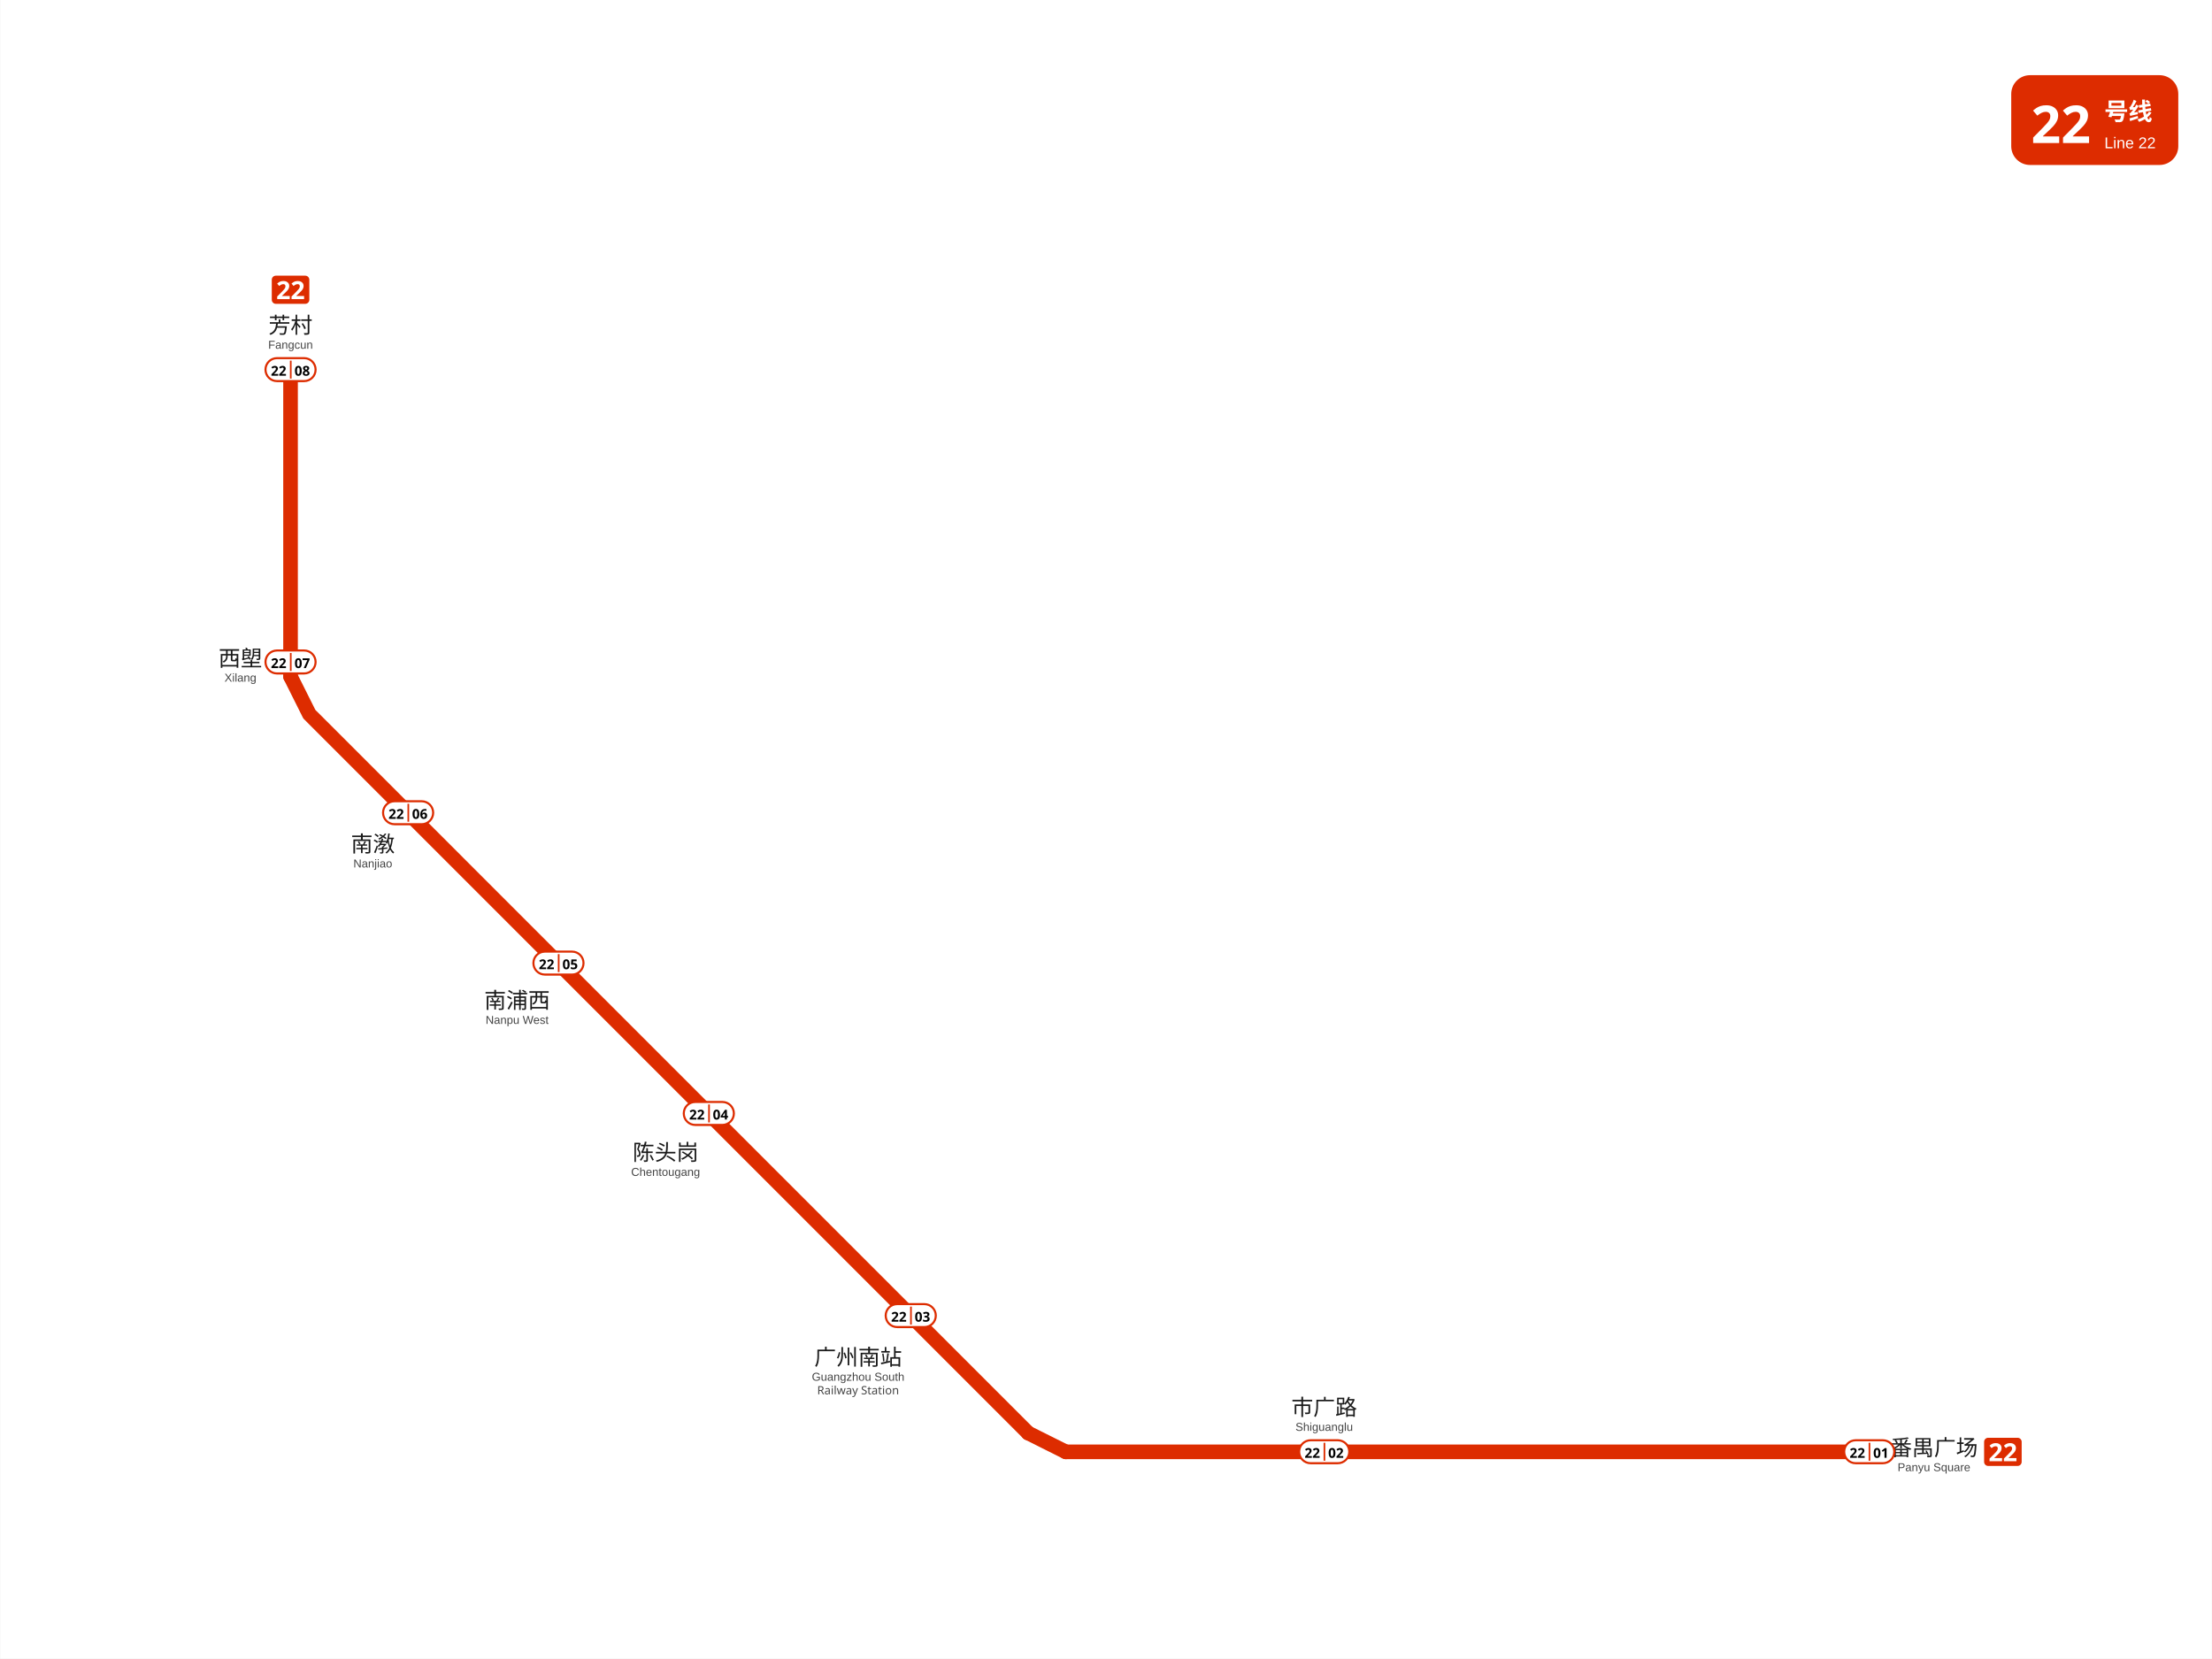
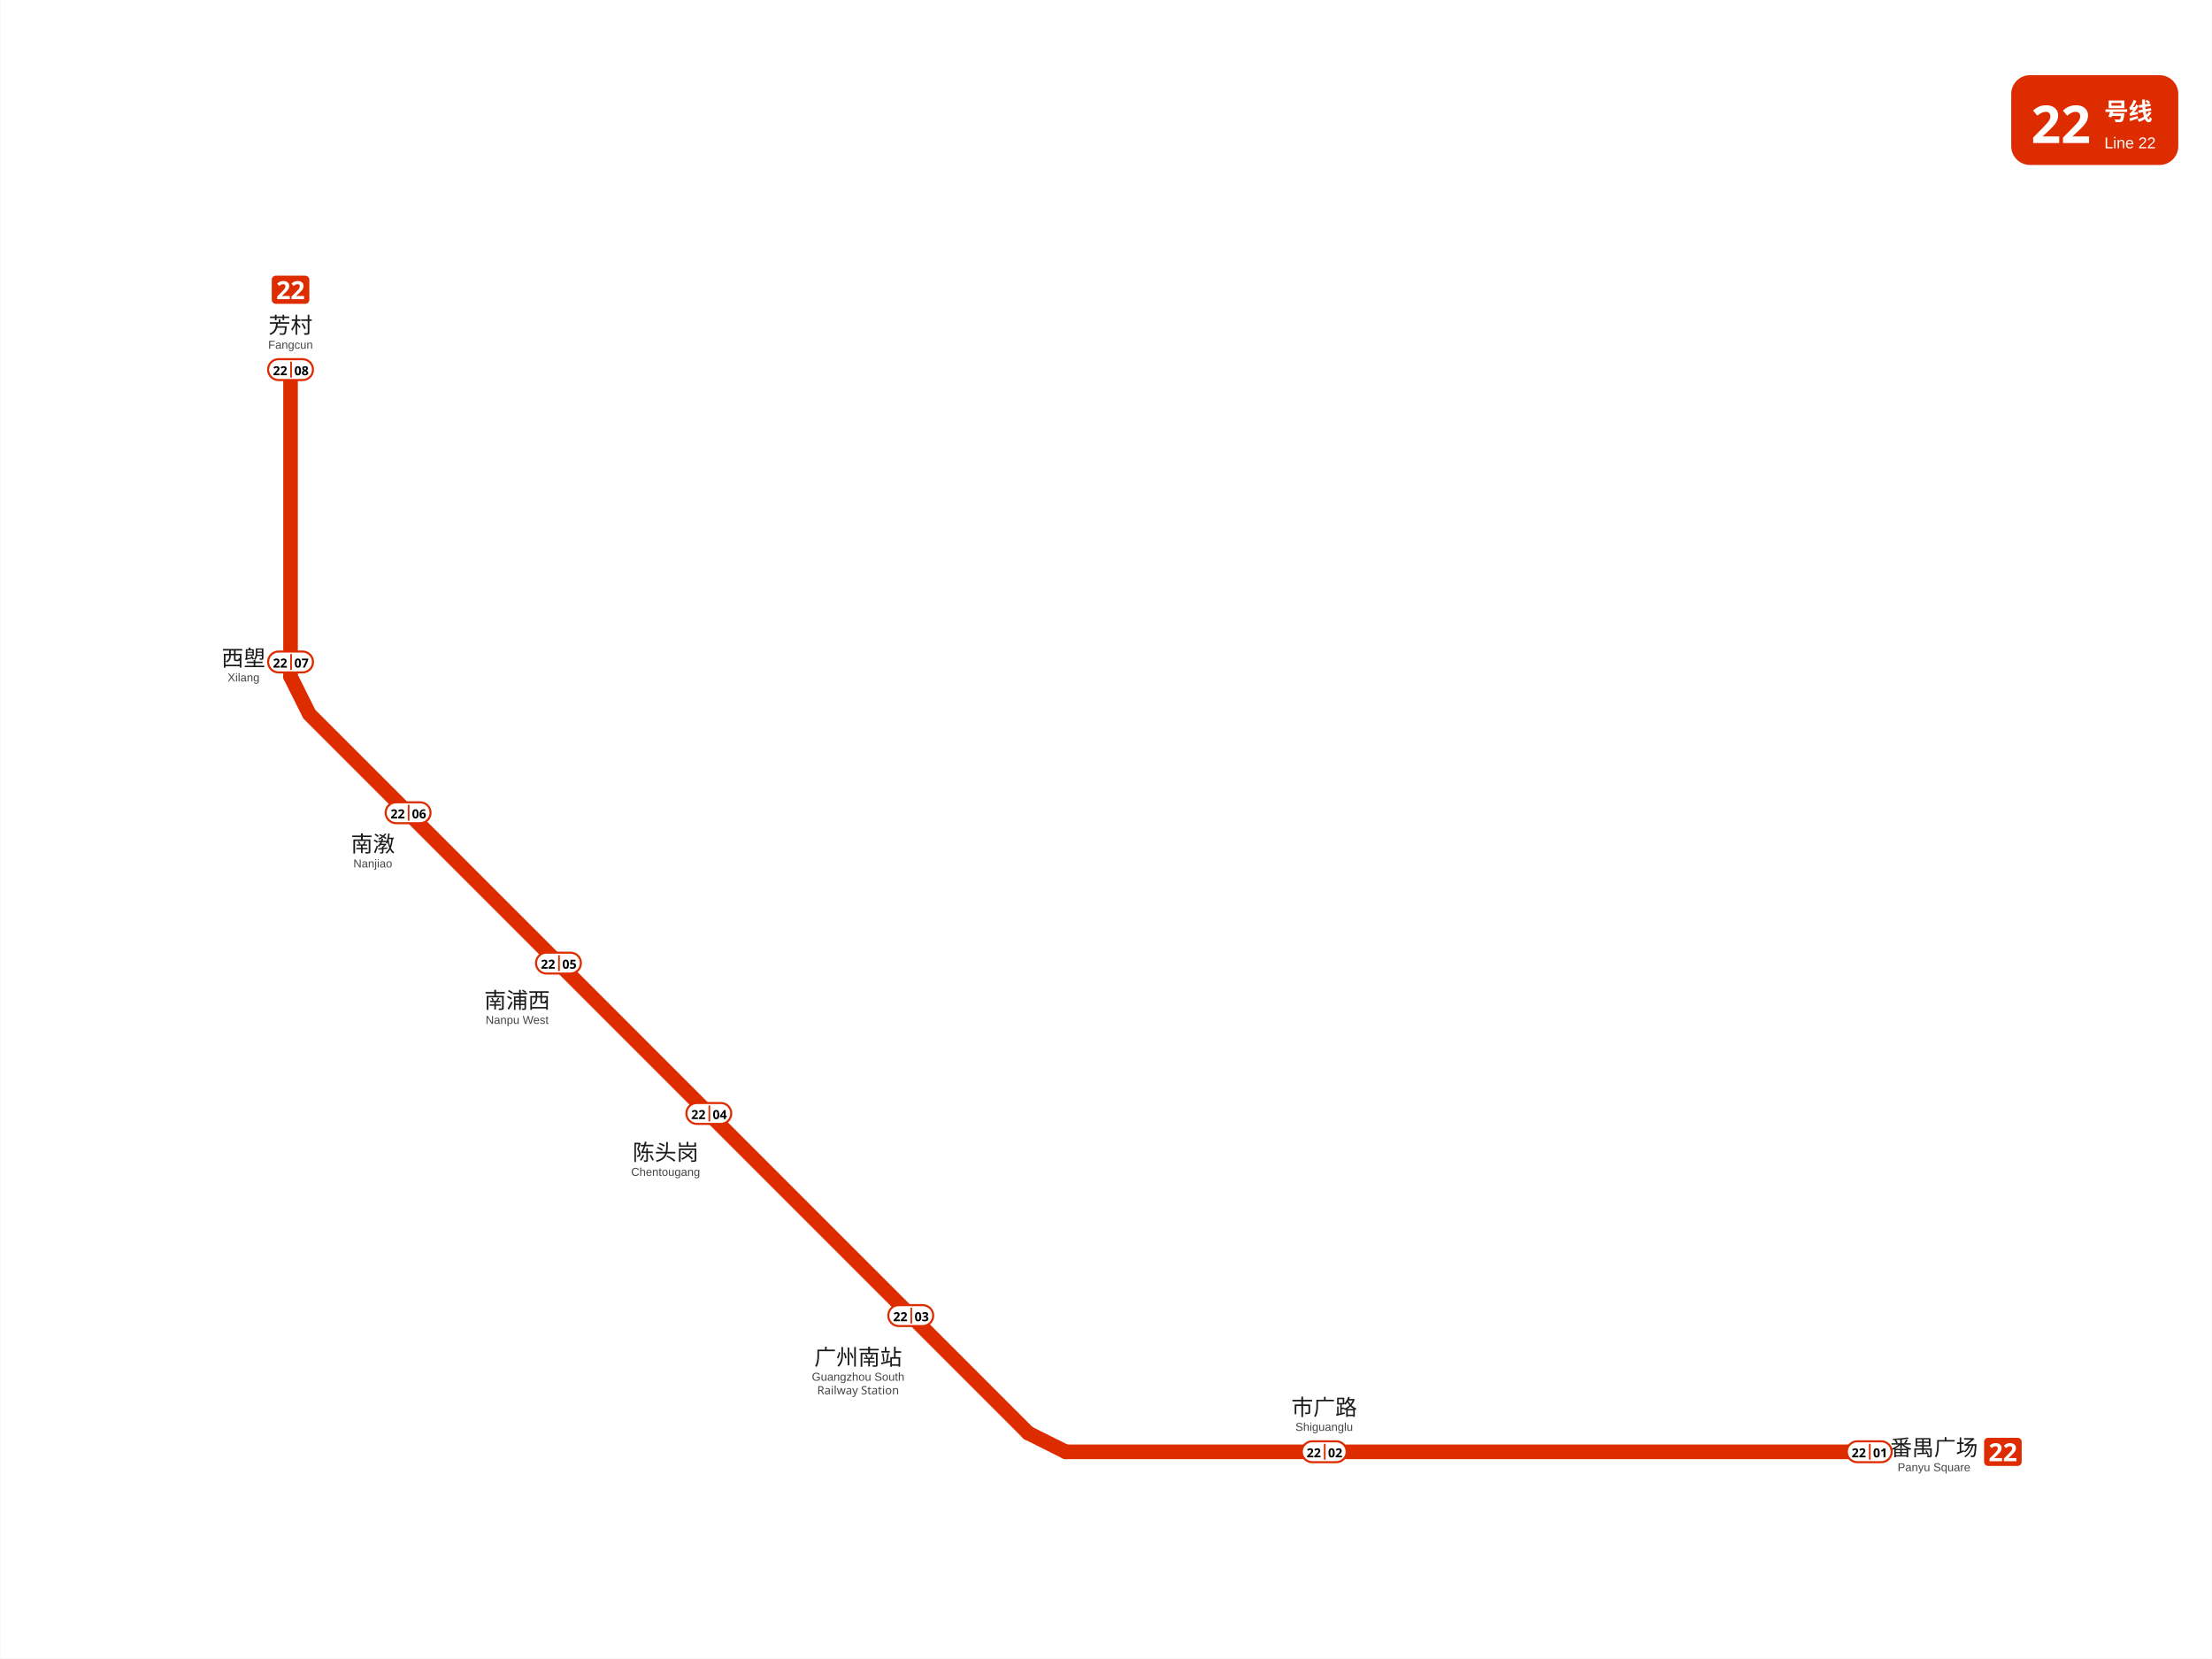
<svg xmlns="http://www.w3.org/2000/svg" viewBox="963.5 963.0 1059.0 794.2" data-pins="南浦西,南漖,市广路,广州南站,番禺广场,芳村,西塱,陈头岗" width="1059" height="794">
  <rect x="963.5" y="963.0" width="1058.995" height="794.25" fill="#ffffff" />
  <g id="走廊">
    <line x1="1102.50" y1="1140.00" x2="1102.50" y2="1287.00" style="fill:none;stroke:#DD2C00;stroke-width:7;stroke-linecap:round" />
    <line x1="1102.50" y1="1287.00" x2="1111.50" y2="1305.00" style="fill:none;stroke:#DD2C00;stroke-width:7;stroke-linecap:round" />
    <line x1="1112.62" y1="1306.12" x2="1303.88" y2="1497.38" style="fill:none;stroke:#DD2C00;stroke-width:7;stroke-linecap:round" />
    <line x1="1303.88" y1="1497.38" x2="1455.75" y2="1649.25" style="fill:none;stroke:#DD2C00;stroke-width:7;stroke-linecap:round" />
    <line x1="1455.75" y1="1649.25" x2="1473.75" y2="1658.25" style="fill:none;stroke:#DD2C00;stroke-width:7;stroke-linecap:round" />
    <line x1="1473.75" y1="1658.25" x2="1858.50" y2="1658.25" style="fill:none;stroke:#DD2C00;stroke-width:7;stroke-linecap:round" />
  </g>
  <g id="线路徽标">
    <g data-badge="header" transform="translate(1926.49 999)" data-ink="#FFFFFF" data-box="1926.5,999.0,2006.5,1042.0" data-chip="1926.5,999.0,2006.5,1042.0">
      <rect x="0" y="0" width="80.0" height="43.0" rx="9.0" fill="#DD2C00" />
      <text x="9.5" y="32.5" font-family="'Microsoft YaHei', sans-serif" font-size="25" font-weight="bold" fill="#FFFFFF">22</text>
      <text x="44.6" y="21.5" font-family="'Microsoft YaHei', sans-serif" font-size="11.5" font-weight="600" fill="#FFFFFF">号线</text>
      <text x="44.6" y="35.0" font-family="Arial, sans-serif" font-size="7.5" fill="#FFFFFF">Line 22</text>
    </g>
    <g data-badge="chip" transform="translate(1913.5 1651.51)" data-box="1913.5,1651.5,1931.5,1665.0">
      <path d="M16.04 13.49h-14.09c-1.07 0 -1.95 -0.88 -1.95 -1.95v-9.59c0 -1.07 0.88 -1.95 1.95 -1.95h14.09c1.07 0 1.95 0.88 1.95 1.95v9.59C17.99 12.61 17.11 13.49 16.04 13.49z" fill="#DD2C00" />
      <path d="M8.59 11.24h-5.99v-1.26l2.15 -2.17c0.43 -0.45 0.78 -0.82 1.04 -1.12c0.26 -0.3 0.46 -0.57 0.58 -0.82s0.18 -0.51 0.18 -0.79c0 -0.34 -0.09 -0.6 -0.28 -0.77s-0.44 -0.25 -0.76 -0.25c-0.33 0 -0.65 0.08 -0.96 0.23c-0.31 0.15 -0.64 0.37 -0.98 0.65l-0.98 -1.16c0.24 -0.21 0.5 -0.41 0.78 -0.59c0.28 -0.19 0.6 -0.34 0.97 -0.46c0.36 -0.12 0.8 -0.17 1.31 -0.17c0.56 0 1.04 0.1 1.45 0.31s0.72 0.48 0.94 0.83c0.22 0.35 0.33 0.74 0.33 1.18c0 0.47 -0.09 0.9 -0.28 1.3c-0.19 0.39 -0.46 0.78 -0.82 1.16s-0.79 0.81 -1.29 1.27l-1.1 1.03v0.08h3.73V11.24z" fill="#FFFFFF" />
      <path d="M15.46 11.24h-5.99v-1.26l2.15 -2.17c0.43 -0.45 0.78 -0.82 1.04 -1.12c0.26 -0.3 0.46 -0.57 0.58 -0.82s0.18 -0.51 0.18 -0.79c0 -0.34 -0.09 -0.6 -0.28 -0.77s-0.44 -0.25 -0.76 -0.25c-0.33 0 -0.65 0.08 -0.96 0.23c-0.31 0.15 -0.64 0.37 -0.98 0.65l-0.98 -1.16c0.24 -0.21 0.5 -0.41 0.78 -0.59c0.28 -0.19 0.6 -0.34 0.97 -0.46c0.36 -0.12 0.8 -0.17 1.31 -0.17c0.56 0 1.04 0.1 1.45 0.31s0.72 0.48 0.94 0.83c0.22 0.35 0.33 0.74 0.33 1.18c0 0.47 -0.09 0.9 -0.28 1.3c-0.19 0.39 -0.46 0.78 -0.82 1.16s-0.79 0.81 -1.29 1.27l-1.1 1.03v0.08h3.73V11.24z" fill="#FFFFFF" />
    </g>
    <g data-badge="chip" transform="translate(1093.51 1095.01)" data-box="1093.5,1095.0,1111.5,1108.5">
      <path d="M16.04 13.49h-14.09c-1.07 0 -1.95 -0.88 -1.95 -1.95v-9.59c0 -1.07 0.88 -1.95 1.95 -1.95h14.09c1.07 0 1.95 0.88 1.95 1.95v9.59C17.99 12.61 17.11 13.49 16.04 13.49z" fill="#DD2C00" />
      <path d="M8.59 11.24h-5.99v-1.26l2.15 -2.17c0.43 -0.45 0.78 -0.82 1.04 -1.12c0.26 -0.3 0.46 -0.57 0.58 -0.82s0.18 -0.51 0.18 -0.79c0 -0.34 -0.09 -0.6 -0.28 -0.77s-0.44 -0.25 -0.76 -0.25c-0.33 0 -0.65 0.08 -0.96 0.23c-0.31 0.15 -0.64 0.37 -0.98 0.65l-0.98 -1.16c0.24 -0.21 0.5 -0.41 0.78 -0.59c0.28 -0.19 0.6 -0.34 0.97 -0.46c0.36 -0.12 0.8 -0.17 1.31 -0.17c0.56 0 1.04 0.1 1.45 0.31s0.72 0.48 0.94 0.83c0.22 0.35 0.33 0.74 0.33 1.18c0 0.47 -0.09 0.9 -0.28 1.3c-0.19 0.39 -0.46 0.78 -0.82 1.16s-0.79 0.81 -1.29 1.27l-1.1 1.03v0.08h3.73V11.24z" fill="#FFFFFF" />
      <path d="M15.46 11.24h-5.99v-1.26l2.15 -2.17c0.43 -0.45 0.78 -0.82 1.04 -1.12c0.26 -0.3 0.46 -0.57 0.58 -0.82s0.18 -0.51 0.18 -0.79c0 -0.34 -0.09 -0.6 -0.28 -0.77s-0.44 -0.25 -0.76 -0.25c-0.33 0 -0.65 0.08 -0.96 0.23c-0.31 0.15 -0.64 0.37 -0.98 0.65l-0.98 -1.16c0.24 -0.21 0.5 -0.41 0.78 -0.59c0.28 -0.19 0.6 -0.34 0.97 -0.46c0.36 -0.12 0.8 -0.17 1.31 -0.17c0.56 0 1.04 0.1 1.45 0.31s0.72 0.48 0.94 0.83c0.22 0.35 0.33 0.74 0.33 1.18c0 0.47 -0.09 0.9 -0.28 1.3c-0.19 0.39 -0.46 0.78 -0.82 1.16s-0.79 0.81 -1.29 1.27l-1.1 1.03v0.08h3.73V11.24z" fill="#FFFFFF" />
    </g>
  </g>
  <g id="站名标注" font-family="'Microsoft YaHei', 'PingFang SC', sans-serif">
    <text x="1889.50" y="1660.00" text-anchor="middle" font-size="10.5" font-weight="500" fill="#1a1a1a">番禺广场</text>
    <text x="1889.50" y="1667.50" text-anchor="middle" font-size="5.5" font-family="Arial, sans-serif" fill="#444444">Panyu Square</text>
    <text x="1597.50" y="1640.70" text-anchor="middle" font-size="10.5" font-weight="500" fill="#1a1a1a">市广路</text>
    <text x="1597.50" y="1648.20" text-anchor="middle" font-size="5.5" font-family="Arial, sans-serif" fill="#444444">Shiguanglu</text>
    <text x="1374.30" y="1616.70" text-anchor="middle" font-size="10.5" font-weight="500" fill="#1a1a1a">广州南站</text>
    <text x="1374.30" y="1624.20" text-anchor="middle" font-size="5.5" font-family="Arial, sans-serif" fill="#444444">Guangzhou South</text>
    <text x="1374.30" y="1630.70" text-anchor="middle" font-size="5.5" fill="#444444">Railway Station</text>
    <text x="1282.10" y="1518.60" text-anchor="middle" font-size="10.5" font-weight="500" fill="#1a1a1a">陈头岗</text>
    <text x="1282.10" y="1526.10" text-anchor="middle" font-size="5.5" font-family="Arial, sans-serif" fill="#444444">Chentougang</text>
    <text x="1211.00" y="1445.80" text-anchor="middle" font-size="10.5" font-weight="500" fill="#1a1a1a">南浦西</text>
    <text x="1211.00" y="1453.30" text-anchor="middle" font-size="5.5" font-family="Arial, sans-serif" fill="#444444">Nanpu West</text>
    <text x="1141.90" y="1370.90" text-anchor="middle" font-size="10.5" font-weight="500" fill="#1a1a1a">南漖</text>
    <text x="1141.90" y="1378.40" text-anchor="middle" font-size="5.5" font-family="Arial, sans-serif" fill="#444444">Nanjiao</text>
-     <text x="1078.51" y="1282.01" text-anchor="middle" font-size="10.5" font-weight="500" fill="#1a1a1a">西塱</text>
-     <text x="1078.51" y="1289.41" text-anchor="middle" font-size="5.5" font-family="Arial, sans-serif" fill="#444444">Xilang</text>
+     <text x="1080.00" y="1281.92" text-anchor="middle" font-size="10.5" font-weight="500" fill="#1a1a1a">西塱</text>
+     <text x="1080.00" y="1289.32" text-anchor="middle" font-size="5.5" font-family="Arial, sans-serif" fill="#444444">Xilang</text>
    <text x="1102.50" y="1122.50" text-anchor="middle" font-size="10.5" font-weight="500" fill="#1a1a1a">芳村</text>
    <text x="1102.50" y="1130.00" text-anchor="middle" font-size="5.5" font-family="Arial, sans-serif" fill="#444444">Fangcun</text>
  </g>
  <g id="编号牌" font-family="'Microsoft YaHei', 'PingFang SC', sans-serif">
-     <rect x="1846.50" y="1652.70" width="24.00" height="11.00" rx="5.50" fill="#FFFFFF" stroke="#DD2C00" stroke-width="1.0" />
-     <line x1="1858.60" y1="1653.90" x2="1858.60" y2="1662.50" stroke="#DD2C00" stroke-width="0.8" />
-     <text x="1852.80" y="1658.59" text-anchor="middle" dominant-baseline="central" font-size="6.5" font-weight="700" fill="#000000">22</text>
-     <text x="1864.10" y="1658.59" text-anchor="middle" dominant-baseline="central" font-size="6.5" font-weight="700" fill="#000000">01</text>
-     <rect x="1585.50" y="1652.70" width="24.00" height="11.00" rx="5.50" fill="#FFFFFF" stroke="#DD2C00" stroke-width="1.0" />
-     <line x1="1597.60" y1="1653.90" x2="1597.60" y2="1662.50" stroke="#DD2C00" stroke-width="0.8" />
-     <text x="1591.80" y="1658.59" text-anchor="middle" dominant-baseline="central" font-size="6.5" font-weight="700" fill="#000000">22</text>
-     <text x="1603.10" y="1658.59" text-anchor="middle" dominant-baseline="central" font-size="6.5" font-weight="700" fill="#000000">02</text>
-     <rect x="1387.50" y="1587.50" width="24.00" height="11.00" rx="5.50" fill="#FFFFFF" stroke="#DD2C00" stroke-width="1.0" />
-     <line x1="1399.60" y1="1588.70" x2="1399.60" y2="1597.30" stroke="#DD2C00" stroke-width="0.8" />
-     <text x="1393.80" y="1593.39" text-anchor="middle" dominant-baseline="central" font-size="6.5" font-weight="700" fill="#000000">22</text>
-     <text x="1405.10" y="1593.39" text-anchor="middle" dominant-baseline="central" font-size="6.5" font-weight="700" fill="#000000">03</text>
-     <rect x="1290.80" y="1490.70" width="24.00" height="11.00" rx="5.50" fill="#FFFFFF" stroke="#DD2C00" stroke-width="1.0" />
-     <line x1="1302.90" y1="1491.90" x2="1302.90" y2="1500.50" stroke="#DD2C00" stroke-width="0.8" />
-     <text x="1297.10" y="1496.59" text-anchor="middle" dominant-baseline="central" font-size="6.5" font-weight="700" fill="#000000">22</text>
-     <text x="1308.40" y="1496.59" text-anchor="middle" dominant-baseline="central" font-size="6.5" font-weight="700" fill="#000000">04</text>
-     <rect x="1218.80" y="1418.70" width="24.00" height="11.00" rx="5.50" fill="#FFFFFF" stroke="#DD2C00" stroke-width="1.0" />
-     <line x1="1230.90" y1="1419.90" x2="1230.90" y2="1428.50" stroke="#DD2C00" stroke-width="0.8" />
-     <text x="1225.10" y="1424.59" text-anchor="middle" dominant-baseline="central" font-size="6.5" font-weight="700" fill="#000000">22</text>
-     <text x="1236.40" y="1424.59" text-anchor="middle" dominant-baseline="central" font-size="6.5" font-weight="700" fill="#000000">05</text>
-     <rect x="1146.80" y="1346.70" width="24.00" height="11.00" rx="5.50" fill="#FFFFFF" stroke="#DD2C00" stroke-width="1.0" />
-     <line x1="1158.90" y1="1347.90" x2="1158.90" y2="1356.50" stroke="#DD2C00" stroke-width="0.8" />
-     <text x="1153.10" y="1352.59" text-anchor="middle" dominant-baseline="central" font-size="6.5" font-weight="700" fill="#000000">22</text>
-     <text x="1164.40" y="1352.59" text-anchor="middle" dominant-baseline="central" font-size="6.5" font-weight="700" fill="#000000">06</text>
-     <rect x="1090.50" y="1274.50" width="24.00" height="11.00" rx="5.50" fill="#FFFFFF" stroke="#DD2C00" stroke-width="1.0" />
-     <line x1="1102.60" y1="1275.70" x2="1102.60" y2="1284.30" stroke="#DD2C00" stroke-width="0.8" />
-     <text x="1096.80" y="1280.39" text-anchor="middle" dominant-baseline="central" font-size="6.5" font-weight="700" fill="#000000">22</text>
-     <text x="1108.10" y="1280.39" text-anchor="middle" dominant-baseline="central" font-size="6.5" font-weight="700" fill="#000000">07</text>
-     <rect x="1090.50" y="1134.50" width="24.00" height="11.00" rx="5.50" fill="#FFFFFF" stroke="#DD2C00" stroke-width="1.0" />
-     <line x1="1102.60" y1="1135.70" x2="1102.60" y2="1144.30" stroke="#DD2C00" stroke-width="0.8" />
-     <text x="1096.80" y="1140.39" text-anchor="middle" dominant-baseline="central" font-size="6.5" font-weight="700" fill="#000000">22</text>
-     <text x="1108.10" y="1140.39" text-anchor="middle" dominant-baseline="central" font-size="6.5" font-weight="700" fill="#000000">08</text>
+     <rect x="1847.75" y="1653.20" width="21.50" height="10.00" rx="5.00" fill="#FFFFFF" stroke="#DD2C00" stroke-width="1.0" />
+     <line x1="1858.75" y1="1654.40" x2="1858.75" y2="1662.00" stroke="#DD2C00" stroke-width="0.8" />
+     <text x="1853.50" y="1658.56" text-anchor="middle" dominant-baseline="central" font-size="6.0" font-weight="700" fill="#000000">22</text>
+     <text x="1863.75" y="1658.56" text-anchor="middle" dominant-baseline="central" font-size="6.0" font-weight="700" fill="#000000">01</text>
+     <rect x="1586.75" y="1653.20" width="21.50" height="10.00" rx="5.00" fill="#FFFFFF" stroke="#DD2C00" stroke-width="1.0" />
+     <line x1="1597.75" y1="1654.40" x2="1597.75" y2="1662.00" stroke="#DD2C00" stroke-width="0.8" />
+     <text x="1592.50" y="1658.56" text-anchor="middle" dominant-baseline="central" font-size="6.0" font-weight="700" fill="#000000">22</text>
+     <text x="1602.75" y="1658.56" text-anchor="middle" dominant-baseline="central" font-size="6.0" font-weight="700" fill="#000000">02</text>
+     <rect x="1388.75" y="1588.00" width="21.50" height="10.00" rx="5.00" fill="#FFFFFF" stroke="#DD2C00" stroke-width="1.0" />
+     <line x1="1399.75" y1="1589.20" x2="1399.75" y2="1596.80" stroke="#DD2C00" stroke-width="0.8" />
+     <text x="1394.50" y="1593.36" text-anchor="middle" dominant-baseline="central" font-size="6.0" font-weight="700" fill="#000000">22</text>
+     <text x="1404.75" y="1593.36" text-anchor="middle" dominant-baseline="central" font-size="6.0" font-weight="700" fill="#000000">03</text>
+     <rect x="1292.05" y="1491.20" width="21.50" height="10.00" rx="5.00" fill="#FFFFFF" stroke="#DD2C00" stroke-width="1.0" />
+     <line x1="1303.05" y1="1492.40" x2="1303.05" y2="1500.00" stroke="#DD2C00" stroke-width="0.8" />
+     <text x="1297.80" y="1496.56" text-anchor="middle" dominant-baseline="central" font-size="6.0" font-weight="700" fill="#000000">22</text>
+     <text x="1308.05" y="1496.56" text-anchor="middle" dominant-baseline="central" font-size="6.0" font-weight="700" fill="#000000">04</text>
+     <rect x="1220.05" y="1419.20" width="21.50" height="10.00" rx="5.00" fill="#FFFFFF" stroke="#DD2C00" stroke-width="1.0" />
+     <line x1="1231.05" y1="1420.40" x2="1231.05" y2="1428.00" stroke="#DD2C00" stroke-width="0.8" />
+     <text x="1225.80" y="1424.56" text-anchor="middle" dominant-baseline="central" font-size="6.0" font-weight="700" fill="#000000">22</text>
+     <text x="1236.05" y="1424.56" text-anchor="middle" dominant-baseline="central" font-size="6.0" font-weight="700" fill="#000000">05</text>
+     <rect x="1148.05" y="1347.20" width="21.50" height="10.00" rx="5.00" fill="#FFFFFF" stroke="#DD2C00" stroke-width="1.0" />
+     <line x1="1159.05" y1="1348.40" x2="1159.05" y2="1356.00" stroke="#DD2C00" stroke-width="0.8" />
+     <text x="1153.80" y="1352.56" text-anchor="middle" dominant-baseline="central" font-size="6.0" font-weight="700" fill="#000000">22</text>
+     <text x="1164.05" y="1352.56" text-anchor="middle" dominant-baseline="central" font-size="6.0" font-weight="700" fill="#000000">06</text>
+     <rect x="1091.75" y="1275.00" width="21.50" height="10.00" rx="5.00" fill="#FFFFFF" stroke="#DD2C00" stroke-width="1.0" />
+     <line x1="1102.75" y1="1276.20" x2="1102.75" y2="1283.80" stroke="#DD2C00" stroke-width="0.8" />
+     <text x="1097.50" y="1280.36" text-anchor="middle" dominant-baseline="central" font-size="6.0" font-weight="700" fill="#000000">22</text>
+     <text x="1107.75" y="1280.36" text-anchor="middle" dominant-baseline="central" font-size="6.0" font-weight="700" fill="#000000">07</text>
+     <rect x="1091.75" y="1135.00" width="21.50" height="10.00" rx="5.00" fill="#FFFFFF" stroke="#DD2C00" stroke-width="1.0" />
+     <line x1="1102.75" y1="1136.20" x2="1102.75" y2="1143.80" stroke="#DD2C00" stroke-width="0.8" />
+     <text x="1097.50" y="1140.36" text-anchor="middle" dominant-baseline="central" font-size="6.0" font-weight="700" fill="#000000">22</text>
+     <text x="1107.75" y="1140.36" text-anchor="middle" dominant-baseline="central" font-size="6.0" font-weight="700" fill="#000000">08</text>
  </g>
</svg>
